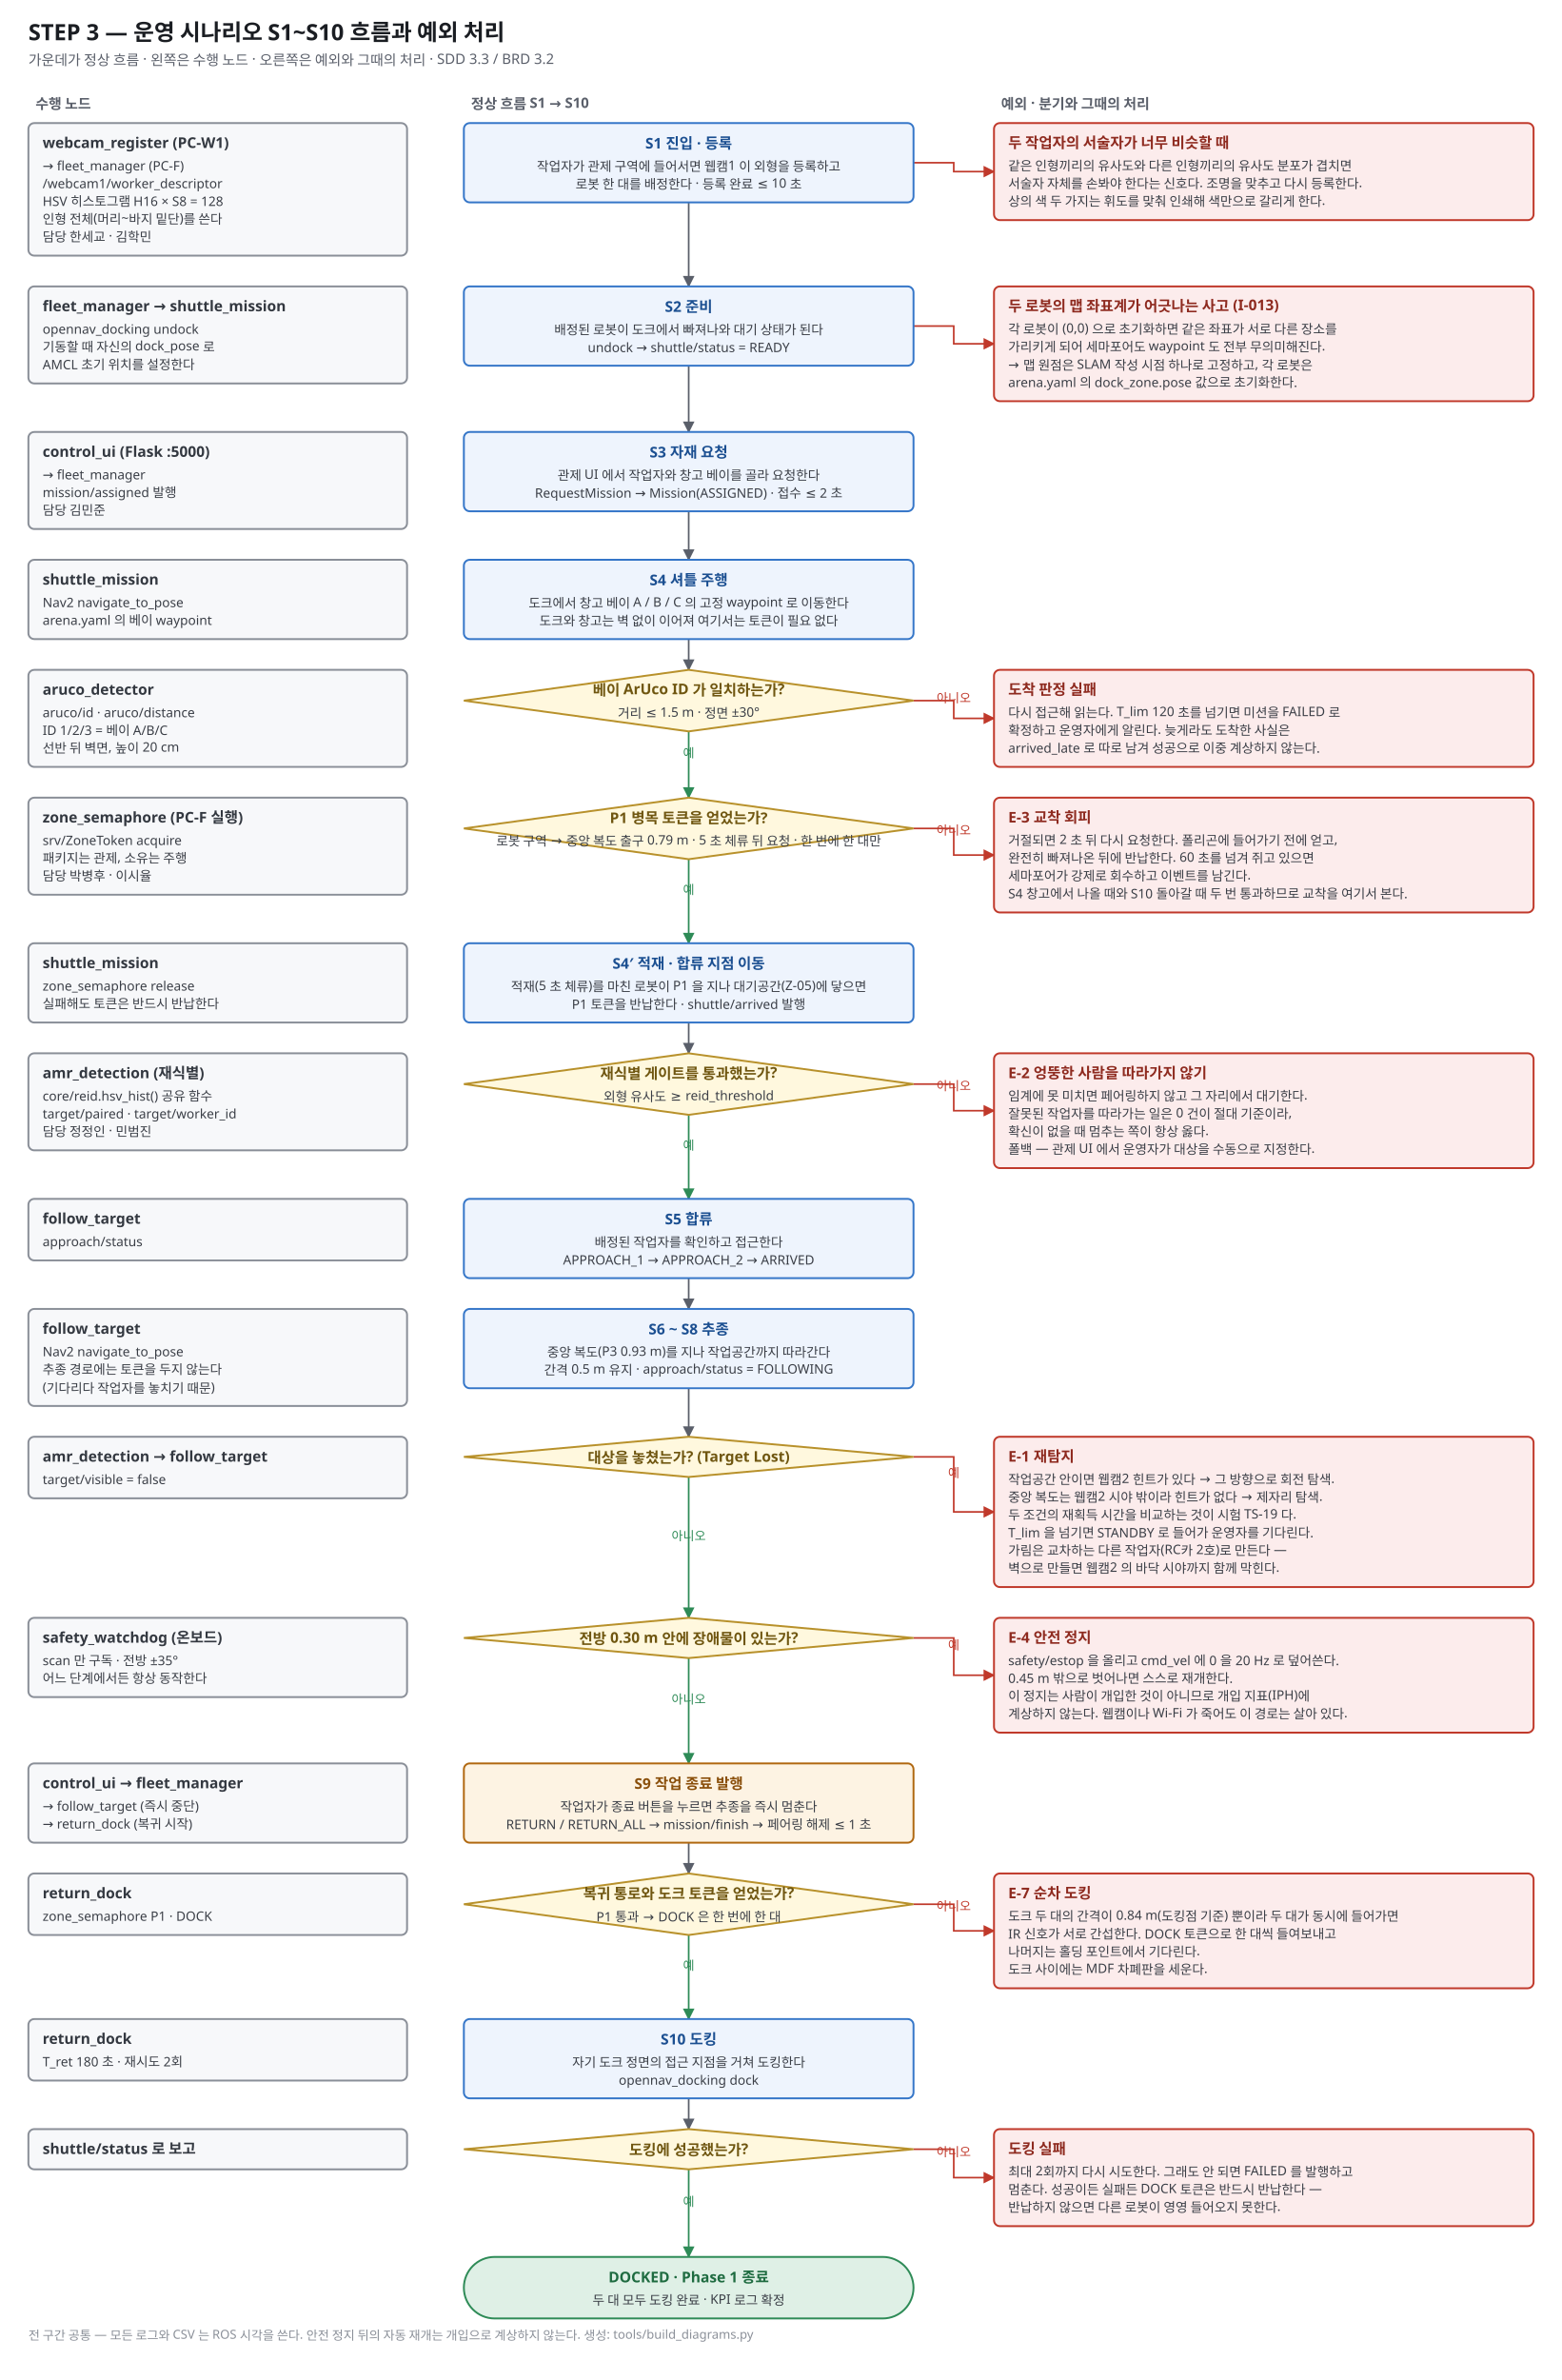
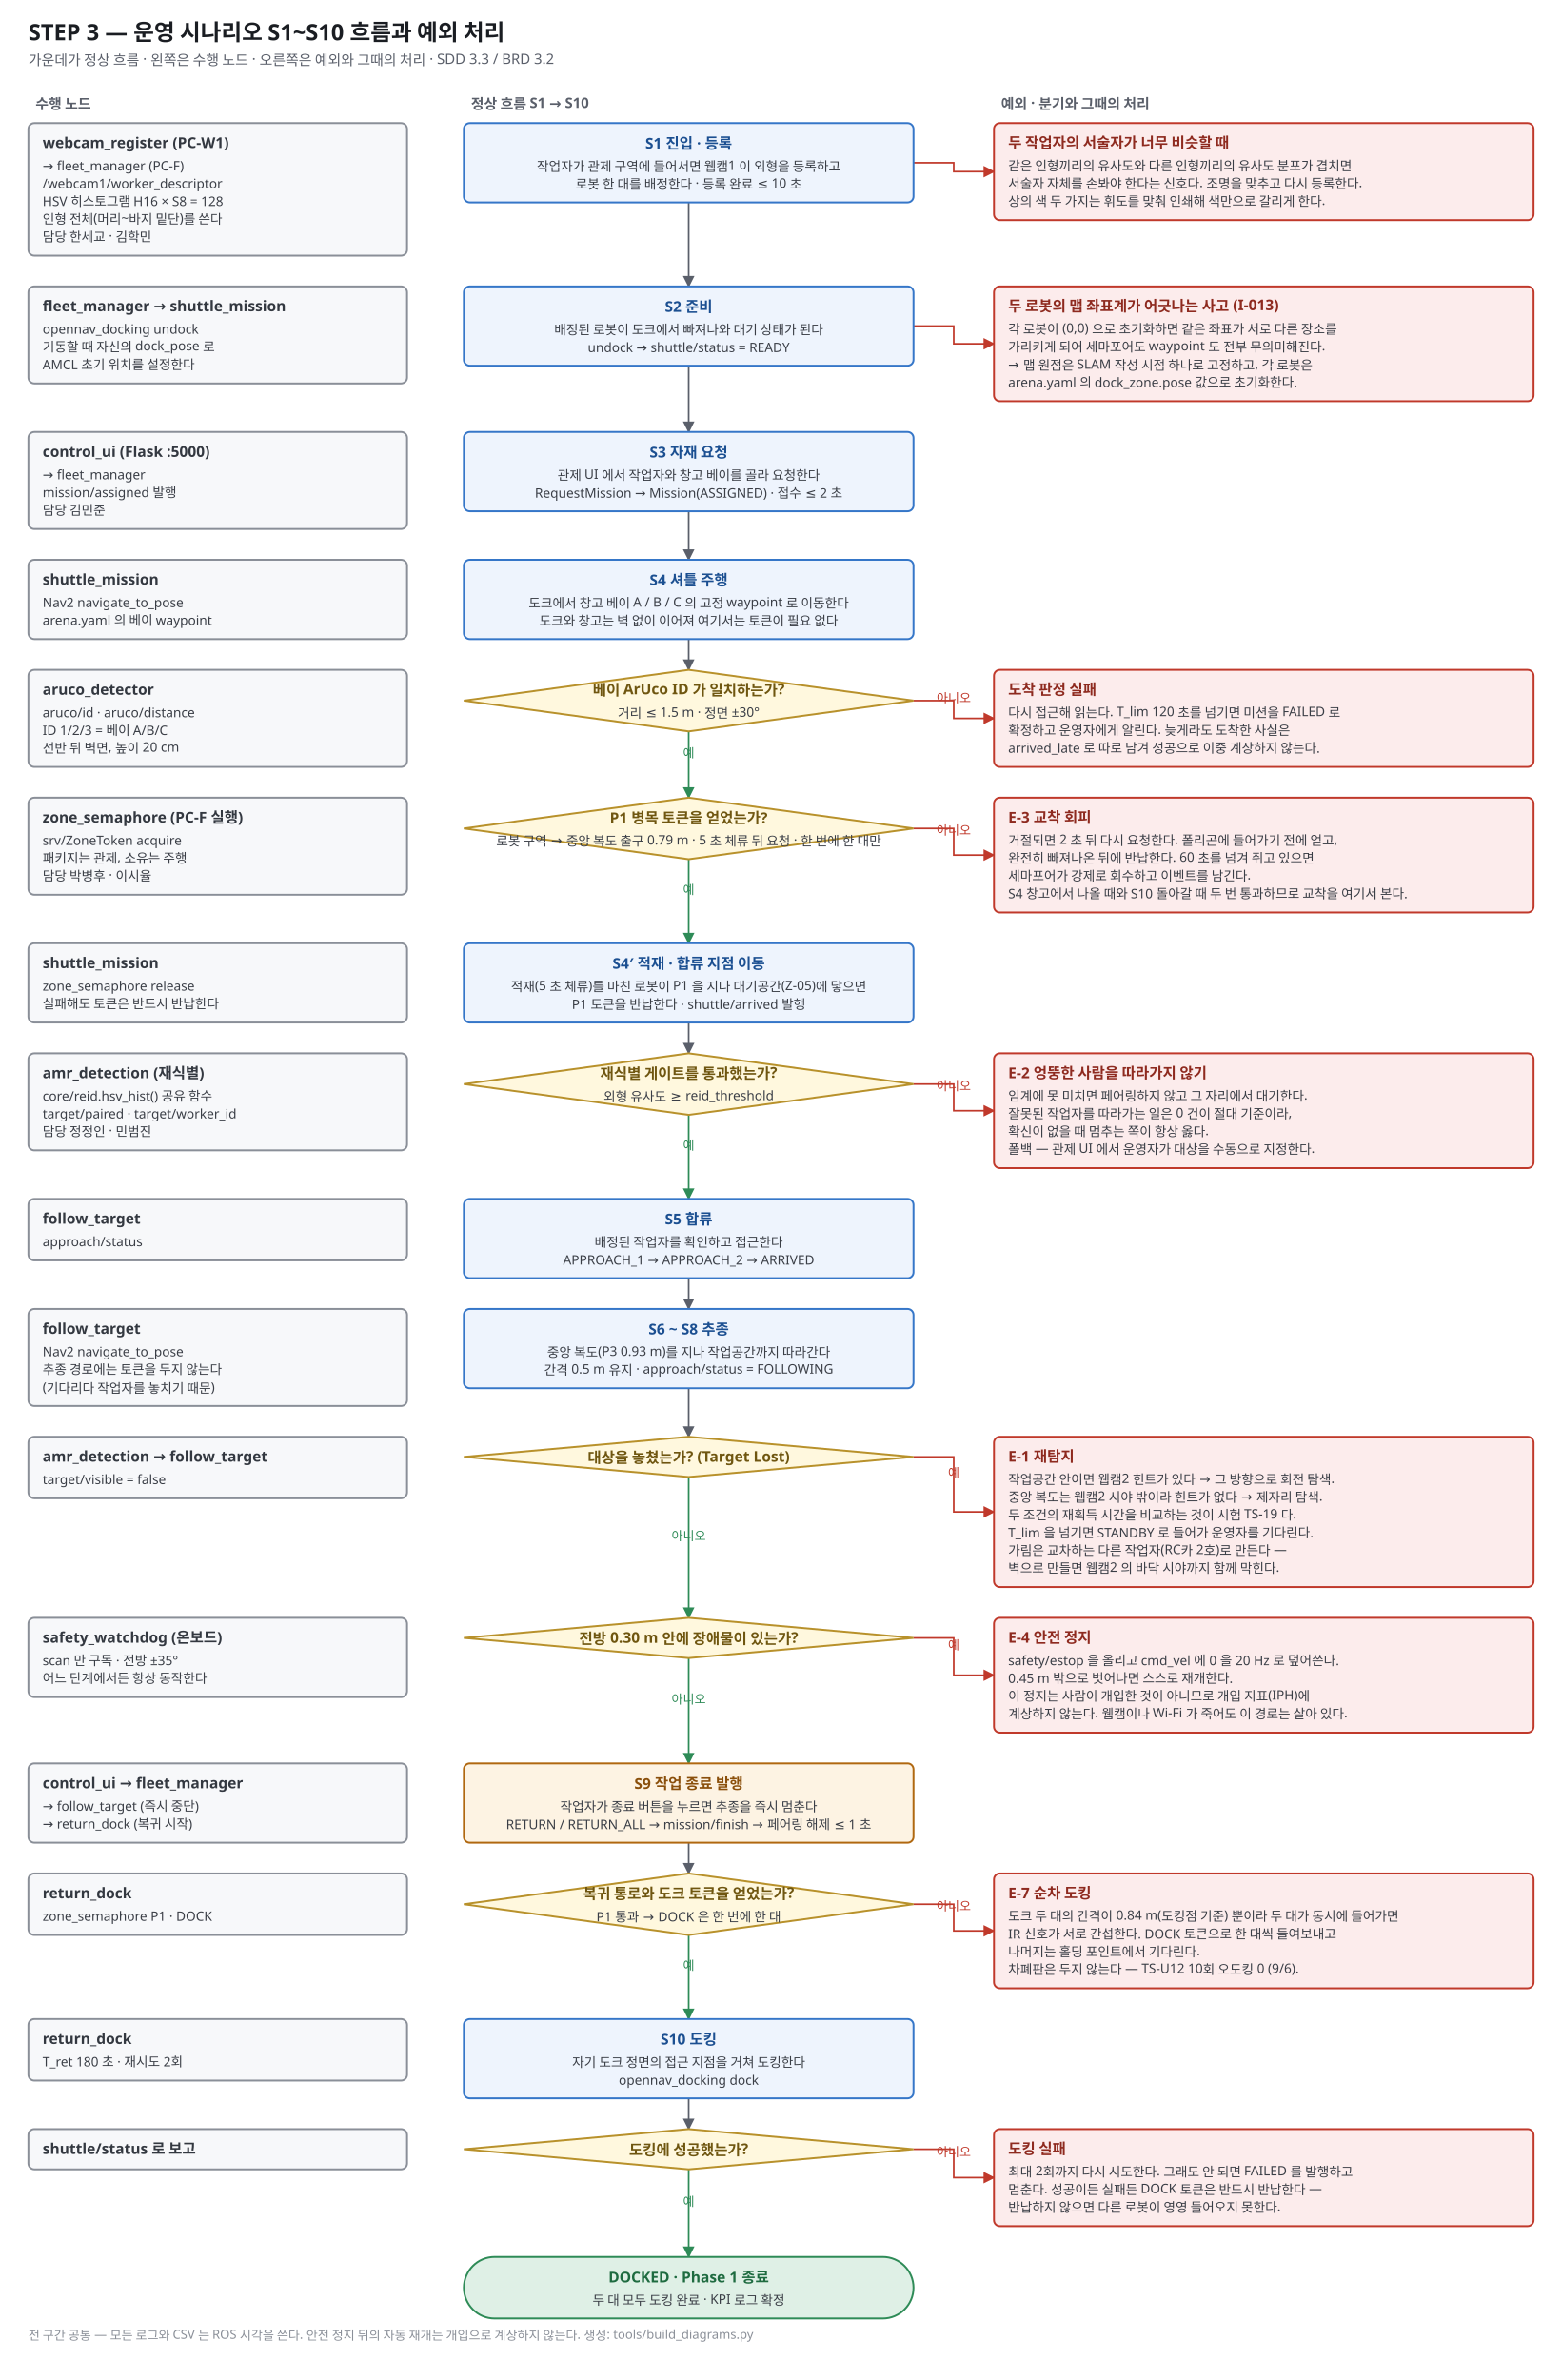
<svg xmlns="http://www.w3.org/2000/svg" width="1320" height="2011" viewBox="0 0 1320 2011" font-family="'Noto Sans KR','Malgun Gothic','Apple SD Gothic Neo','Segoe UI',sans-serif">
  <defs>
    <marker id="ar" viewBox="0 0 10 10" refX="9" refY="5" markerWidth="7" markerHeight="7" orient="auto-start-reverse">
      <path d="M0,0 L10,5 L0,10 z" fill="#5A5F6A" />
    </marker>
    <marker id="arR" viewBox="0 0 10 10" refX="9" refY="5" markerWidth="7" markerHeight="7" orient="auto-start-reverse">
      <path d="M0,0 L10,5 L0,10 z" fill="#C0392B" />
    </marker>
    <marker id="arB" viewBox="0 0 10 10" refX="9" refY="5" markerWidth="7" markerHeight="7" orient="auto-start-reverse">
      <path d="M0,0 L10,5 L0,10 z" fill="#3576C8" />
    </marker>
    <marker id="arP" viewBox="0 0 10 10" refX="9" refY="5" markerWidth="7" markerHeight="7" orient="auto-start-reverse">
      <path d="M0,0 L10,5 L0,10 z" fill="#6B4FA8" />
    </marker>
    <marker id="arO" viewBox="0 0 10 10" refX="9" refY="5" markerWidth="7" markerHeight="7" orient="auto-start-reverse">
      <path d="M0,0 L10,5 L0,10 z" fill="#B06810" />
    </marker>
    <marker id="arG" viewBox="0 0 10 10" refX="9" refY="5" markerWidth="7" markerHeight="7" orient="auto-start-reverse">
      <path d="M0,0 L10,5 L0,10 z" fill="#2E8B57" />
    </marker>
  </defs>
  <rect width="100%" height="100%" fill="#FFFFFF" />
  <text x="24" y="34" font-size="19" font-weight="700" fill="#1A1D22">STEP 3 — 운영 시나리오 S1~S10 흐름과 예외 처리</text>
  <text x="24" y="55" font-size="12" fill="#5A5F6A">가운데가 정상 흐름 · 왼쪽은 수행 노드 · 오른쪽은 예외와 그때의 처리 · SDD 3.3 / BRD 3.2</text>
  <path d="M 772 137.5 L 806 137.5 L 806 145 L 840 145" fill="none" stroke="#C0392B" stroke-width="1.4" marker-end="url(#arR)" />
  <path d="M 772 275.5 L 806 275.5 L 806 290.5 L 840 290.5" fill="none" stroke="#C0392B" stroke-width="1.4" marker-end="url(#arR)" />
  <path d="M 772 592 L 806 592 L 806 607 L 840 607" fill="none" stroke="#C0392B" stroke-width="1.4" marker-end="url(#arR)" />
  <text x="806" y="593.5" font-size="10.5" fill="#C0392B" text-anchor="middle">아니오</text>
  <path d="M 772 700 L 806 700 L 806 722.5 L 840 722.5" fill="none" stroke="#C0392B" stroke-width="1.4" marker-end="url(#arR)" />
  <text x="806" y="705.25" font-size="10.5" fill="#C0392B" text-anchor="middle">아니오</text>
  <path d="M 772 916 L 806 916 L 806 938.5 L 840 938.5" fill="none" stroke="#C0392B" stroke-width="1.4" marker-end="url(#arR)" />
  <text x="806" y="921.25" font-size="10.5" fill="#C0392B" text-anchor="middle">아니오</text>
  <path d="M 772 1231 L 806 1231 L 806 1277.5 L 840 1277.5" fill="none" stroke="#C0392B" stroke-width="1.4" marker-end="url(#arR)" />
  <text x="806" y="1248.25" font-size="10.5" fill="#C0392B" text-anchor="middle">예</text>
  <path d="M 772 1384 L 806 1384 L 806 1415.5 L 840 1415.5" fill="none" stroke="#C0392B" stroke-width="1.4" marker-end="url(#arR)" />
  <text x="806" y="1393.75" font-size="10.5" fill="#C0392B" text-anchor="middle">예</text>
  <path d="M 772 1609 L 806 1609 L 806 1631.5 L 840 1631.5" fill="none" stroke="#C0392B" stroke-width="1.4" marker-end="url(#arR)" />
  <text x="806" y="1614.25" font-size="10.5" fill="#C0392B" text-anchor="middle">아니오</text>
  <path d="M 772 1816 L 806 1816 L 806 1840 L 840 1840" fill="none" stroke="#C0392B" stroke-width="1.4" marker-end="url(#arR)" />
  <text x="806" y="1822" font-size="10.5" fill="#C0392B" text-anchor="middle">아니오</text>
  <path d="M 582 171 L 582 242" fill="none" stroke="#5A5F6A" stroke-width="1.4" marker-end="url(#ar)" />
  <path d="M 582 309 L 582 365" fill="none" stroke="#5A5F6A" stroke-width="1.4" marker-end="url(#ar)" />
  <path d="M 582 432 L 582 473" fill="none" stroke="#5A5F6A" stroke-width="1.4" marker-end="url(#ar)" />
  <path d="M 582 540 L 582 566" fill="none" stroke="#5A5F6A" stroke-width="1.4" marker-end="url(#ar)" />
  <path d="M 582 618 L 582 674" fill="none" stroke="#2E8B57" stroke-width="1.4" marker-end="url(#arG)" />
  <text x="582" y="640" font-size="10.5" fill="#2E8B57" text-anchor="middle">예</text>
  <path d="M 582 726 L 582 797" fill="none" stroke="#2E8B57" stroke-width="1.4" marker-end="url(#arG)" />
  <text x="582" y="755.5" font-size="10.5" fill="#2E8B57" text-anchor="middle">예</text>
  <path d="M 582 864 L 582 890" fill="none" stroke="#5A5F6A" stroke-width="1.4" marker-end="url(#ar)" />
  <path d="M 582 942 L 582 1013" fill="none" stroke="#2E8B57" stroke-width="1.4" marker-end="url(#arG)" />
  <text x="582" y="971.5" font-size="10.5" fill="#2E8B57" text-anchor="middle">예</text>
  <path d="M 582 1080 L 582 1106" fill="none" stroke="#5A5F6A" stroke-width="1.4" marker-end="url(#ar)" />
  <path d="M 582 1173 L 582 1214" fill="none" stroke="#5A5F6A" stroke-width="1.4" marker-end="url(#ar)" />
  <path d="M 582 1248 L 582 1367" fill="none" stroke="#2E8B57" stroke-width="1.4" marker-end="url(#arG)" />
  <text x="582" y="1301.5" font-size="10.5" fill="#2E8B57" text-anchor="middle">아니오</text>
  <path d="M 582 1401 L 582 1490" fill="none" stroke="#2E8B57" stroke-width="1.4" marker-end="url(#arG)" />
  <text x="582" y="1439.5" font-size="10.5" fill="#2E8B57" text-anchor="middle">아니오</text>
  <path d="M 582 1557 L 582 1583" fill="none" stroke="#5A5F6A" stroke-width="1.4" marker-end="url(#ar)" />
  <path d="M 582 1635 L 582 1706" fill="none" stroke="#2E8B57" stroke-width="1.4" marker-end="url(#arG)" />
  <text x="582" y="1664.5" font-size="10.5" fill="#2E8B57" text-anchor="middle">예</text>
  <path d="M 582 1773 L 582 1799" fill="none" stroke="#5A5F6A" stroke-width="1.4" marker-end="url(#ar)" />
  <path d="M 582 1833 L 582 1907" fill="none" stroke="#2E8B57" stroke-width="1.4" marker-end="url(#arG)" />
  <text x="582" y="1864" font-size="10.5" fill="#2E8B57" text-anchor="middle">예</text>
  <rect x="392" y="104" width="380" height="67" rx="5" fill="#EEF4FD" stroke="#3576C8" stroke-width="1.6" />
  <text x="582" y="125.5" font-size="12.5" font-weight="700" fill="#1B4F91" text-anchor="middle">S1  진입 · 등록</text>
  <text x="582" y="144.5" font-size="11" fill="#3A3E46" text-anchor="middle">작업자가 관제 구역에 들어서면 웹캠1 이 외형을 등록하고</text>
  <text x="582" y="159.5" font-size="11" fill="#3A3E46" text-anchor="middle">로봇 한 대를 배정한다  ·  등록 완료 ≤ 10 초</text>
  <rect x="24" y="104" width="320" height="112" rx="5" fill="#F7F8FA" stroke="#8A8F98" stroke-width="1.6" />
  <text x="36" y="125" font-size="12.5" font-weight="700" fill="#333840">webcam_register  (PC-W1)</text>
  <text x="36" y="144" font-size="11" fill="#3A3E46">→ fleet_manager  (PC-F)</text>
  <text x="36" y="159" font-size="11" fill="#3A3E46">/webcam1/worker_descriptor</text>
  <text x="36" y="174" font-size="11" fill="#3A3E46">HSV 히스토그램 H16 × S8 = 128</text>
  <text x="36" y="189" font-size="11" fill="#3A3E46">인형 전체(머리~바지 밑단)를 쓴다</text>
  <text x="36" y="204" font-size="11" fill="#3A3E46">담당 한세교 · 김학민</text>
  <rect x="840" y="104" width="456" height="82" rx="5" fill="#FCECEC" stroke="#C0392B" stroke-width="1.6" />
  <text x="852" y="125" font-size="12.5" font-weight="700" fill="#8E2A1F">두 작업자의 서술자가 너무 비슷할 때</text>
  <text x="852" y="144" font-size="11" fill="#3A3E46">같은 인형끼리의 유사도와 다른 인형끼리의 유사도 분포가 겹치면</text>
  <text x="852" y="159" font-size="11" fill="#3A3E46">서술자 자체를 손봐야 한다는 신호다. 조명을 맞추고 다시 등록한다.</text>
  <text x="852" y="174" font-size="11" fill="#3A3E46">상의 색 두 가지는 휘도를 맞춰 인쇄해 색만으로 갈리게 한다.</text>
  <rect x="392" y="242" width="380" height="67" rx="5" fill="#EEF4FD" stroke="#3576C8" stroke-width="1.6" />
  <text x="582" y="263.5" font-size="12.5" font-weight="700" fill="#1B4F91" text-anchor="middle">S2  준비</text>
  <text x="582" y="282.5" font-size="11" fill="#3A3E46" text-anchor="middle">배정된 로봇이 도크에서 빠져나와 대기 상태가 된다</text>
  <text x="582" y="297.5" font-size="11" fill="#3A3E46" text-anchor="middle">undock  →  shuttle/status = READY</text>
  <rect x="24" y="242" width="320" height="82" rx="5" fill="#F7F8FA" stroke="#8A8F98" stroke-width="1.6" />
  <text x="36" y="263" font-size="12.5" font-weight="700" fill="#333840">fleet_manager → shuttle_mission</text>
  <text x="36" y="282" font-size="11" fill="#3A3E46">opennav_docking  undock</text>
  <text x="36" y="297" font-size="11" fill="#3A3E46">기동할 때 자신의 dock_pose 로</text>
  <text x="36" y="312" font-size="11" fill="#3A3E46">AMCL 초기 위치를 설정한다</text>
  <rect x="840" y="242" width="456" height="97" rx="5" fill="#FCECEC" stroke="#C0392B" stroke-width="1.6" />
  <text x="852" y="263" font-size="12.5" font-weight="700" fill="#8E2A1F">두 로봇의 맵 좌표계가 어긋나는 사고  (I-013)</text>
  <text x="852" y="282" font-size="11" fill="#3A3E46">각 로봇이 (0,0) 으로 초기화하면 같은 좌표가 서로 다른 장소를</text>
  <text x="852" y="297" font-size="11" fill="#3A3E46">가리키게 되어 세마포어도 waypoint 도 전부 무의미해진다.</text>
  <text x="852" y="312" font-size="11" fill="#3A3E46">→ 맵 원점은 SLAM 작성 시점 하나로 고정하고, 각 로봇은</text>
  <text x="852" y="327" font-size="11" fill="#3A3E46">   arena.yaml 의 dock_zone.pose 값으로 초기화한다.</text>
  <rect x="392" y="365" width="380" height="67" rx="5" fill="#EEF4FD" stroke="#3576C8" stroke-width="1.6" />
  <text x="582" y="386.5" font-size="12.5" font-weight="700" fill="#1B4F91" text-anchor="middle">S3  자재 요청</text>
  <text x="582" y="405.5" font-size="11" fill="#3A3E46" text-anchor="middle">관제 UI 에서 작업자와 창고 베이를 골라 요청한다</text>
  <text x="582" y="420.5" font-size="11" fill="#3A3E46" text-anchor="middle">RequestMission → Mission(ASSIGNED)  ·  접수 ≤ 2 초</text>
  <rect x="24" y="365" width="320" height="82" rx="5" fill="#F7F8FA" stroke="#8A8F98" stroke-width="1.6" />
  <text x="36" y="386" font-size="12.5" font-weight="700" fill="#333840">control_ui  (Flask :5000)</text>
  <text x="36" y="405" font-size="11" fill="#3A3E46">→ fleet_manager</text>
  <text x="36" y="420" font-size="11" fill="#3A3E46">mission/assigned 발행</text>
  <text x="36" y="435" font-size="11" fill="#3A3E46">담당 김민준</text>
  <rect x="392" y="473" width="380" height="67" rx="5" fill="#EEF4FD" stroke="#3576C8" stroke-width="1.6" />
  <text x="582" y="494.5" font-size="12.5" font-weight="700" fill="#1B4F91" text-anchor="middle">S4  셔틀 주행</text>
  <text x="582" y="513.5" font-size="11" fill="#3A3E46" text-anchor="middle">도크에서 창고 베이 A / B / C 의 고정 waypoint 로 이동한다</text>
  <text x="582" y="528.5" font-size="11" fill="#3A3E46" text-anchor="middle">도크와 창고는 벽 없이 이어져 여기서는 토큰이 필요 없다</text>
  <rect x="24" y="473" width="320" height="67" rx="5" fill="#F7F8FA" stroke="#8A8F98" stroke-width="1.6" />
  <text x="36" y="494" font-size="12.5" font-weight="700" fill="#333840">shuttle_mission</text>
  <text x="36" y="513" font-size="11" fill="#3A3E46">Nav2  navigate_to_pose</text>
  <text x="36" y="528" font-size="11" fill="#3A3E46">arena.yaml 의 베이 waypoint</text>
  <polygon points="582,566 772,592 582,618 392,592" fill="#FFF8DE" stroke="#B8912B" stroke-width="1.6" />
  <text x="582" y="587.5" font-size="12.5" font-weight="700" fill="#6F5610" text-anchor="middle">베이 ArUco ID 가 일치하는가?</text>
  <text x="582" y="606.5" font-size="11" fill="#3A3E46" text-anchor="middle">거리 ≤ 1.5 m · 정면 ±30°</text>
  <rect x="24" y="566" width="320" height="82" rx="5" fill="#F7F8FA" stroke="#8A8F98" stroke-width="1.6" />
  <text x="36" y="587" font-size="12.5" font-weight="700" fill="#333840">aruco_detector</text>
  <text x="36" y="606" font-size="11" fill="#3A3E46">aruco/id · aruco/distance</text>
  <text x="36" y="621" font-size="11" fill="#3A3E46">ID 1/2/3 = 베이 A/B/C</text>
  <text x="36" y="636" font-size="11" fill="#3A3E46">선반 뒤 벽면, 높이 20 cm</text>
  <rect x="840" y="566" width="456" height="82" rx="5" fill="#FCECEC" stroke="#C0392B" stroke-width="1.6" />
  <text x="852" y="587" font-size="12.5" font-weight="700" fill="#8E2A1F">도착 판정 실패</text>
  <text x="852" y="606" font-size="11" fill="#3A3E46">다시 접근해 읽는다. T_lim 120 초를 넘기면 미션을 FAILED 로</text>
  <text x="852" y="621" font-size="11" fill="#3A3E46">확정하고 운영자에게 알린다. 늦게라도 도착한 사실은</text>
  <text x="852" y="636" font-size="11" fill="#3A3E46">arrived_late 로 따로 남겨 성공으로 이중 계상하지 않는다.</text>
  <polygon points="582,674 772,700 582,726 392,700" fill="#FFF8DE" stroke="#B8912B" stroke-width="1.6" />
  <text x="582" y="695.5" font-size="12.5" font-weight="700" fill="#6F5610" text-anchor="middle">P1 병목 토큰을 얻었는가?</text>
  <text x="582" y="714.5" font-size="11" fill="#3A3E46" text-anchor="middle">로봇 구역 → 중앙 복도 출구 0.79 m · 5 초 체류 뒤 요청 · 한 번에 한 대만</text>
  <rect x="24" y="674" width="320" height="82" rx="5" fill="#F7F8FA" stroke="#8A8F98" stroke-width="1.6" />
  <text x="36" y="695" font-size="12.5" font-weight="700" fill="#333840">zone_semaphore  (PC-F 실행)</text>
  <text x="36" y="714" font-size="11" fill="#3A3E46">srv/ZoneToken  acquire</text>
  <text x="36" y="729" font-size="11" fill="#3A3E46">패키지는 관제, 소유는 주행</text>
  <text x="36" y="744" font-size="11" fill="#3A3E46">담당 박병후 · 이시율</text>
  <rect x="840" y="674" width="456" height="97" rx="5" fill="#FCECEC" stroke="#C0392B" stroke-width="1.6" />
  <text x="852" y="695" font-size="12.5" font-weight="700" fill="#8E2A1F">E-3  교착 회피</text>
  <text x="852" y="714" font-size="11" fill="#3A3E46">거절되면 2 초 뒤 다시 요청한다. 폴리곤에 들어가기 전에 얻고,</text>
  <text x="852" y="729" font-size="11" fill="#3A3E46">완전히 빠져나온 뒤에 반납한다. 60 초를 넘겨 쥐고 있으면</text>
  <text x="852" y="744" font-size="11" fill="#3A3E46">세마포어가 강제로 회수하고 이벤트를 남긴다.</text>
  <text x="852" y="759" font-size="11" fill="#3A3E46">S4 창고에서 나올 때와 S10 돌아갈 때 두 번 통과하므로 교착을 여기서 본다.</text>
  <rect x="392" y="797" width="380" height="67" rx="5" fill="#EEF4FD" stroke="#3576C8" stroke-width="1.6" />
  <text x="582" y="818.5" font-size="12.5" font-weight="700" fill="#1B4F91" text-anchor="middle">S4′  적재 · 합류 지점 이동</text>
  <text x="582" y="837.5" font-size="11" fill="#3A3E46" text-anchor="middle">적재(5 초 체류)를 마친 로봇이 P1 을 지나 대기공간(Z-05)에 닿으면</text>
  <text x="582" y="852.5" font-size="11" fill="#3A3E46" text-anchor="middle">P1 토큰을 반납한다  ·  shuttle/arrived 발행</text>
  <rect x="24" y="797" width="320" height="67" rx="5" fill="#F7F8FA" stroke="#8A8F98" stroke-width="1.6" />
  <text x="36" y="818" font-size="12.5" font-weight="700" fill="#333840">shuttle_mission</text>
  <text x="36" y="837" font-size="11" fill="#3A3E46">zone_semaphore  release</text>
  <text x="36" y="852" font-size="11" fill="#3A3E46">실패해도 토큰은 반드시 반납한다</text>
  <polygon points="582,890 772,916 582,942 392,916" fill="#FFF8DE" stroke="#B8912B" stroke-width="1.6" />
  <text x="582" y="911.5" font-size="12.5" font-weight="700" fill="#6F5610" text-anchor="middle">재식별 게이트를 통과했는가?</text>
  <text x="582" y="930.5" font-size="11" fill="#3A3E46" text-anchor="middle">외형 유사도 ≥ reid_threshold</text>
  <rect x="24" y="890" width="320" height="82" rx="5" fill="#F7F8FA" stroke="#8A8F98" stroke-width="1.6" />
  <text x="36" y="911" font-size="12.5" font-weight="700" fill="#333840">amr_detection  (재식별)</text>
  <text x="36" y="930" font-size="11" fill="#3A3E46">core/reid.hsv_hist() 공유 함수</text>
  <text x="36" y="945" font-size="11" fill="#3A3E46">target/paired · target/worker_id</text>
  <text x="36" y="960" font-size="11" fill="#3A3E46">담당 정정인 · 민범진</text>
  <rect x="840" y="890" width="456" height="97" rx="5" fill="#FCECEC" stroke="#C0392B" stroke-width="1.6" />
  <text x="852" y="911" font-size="12.5" font-weight="700" fill="#8E2A1F">E-2  엉뚱한 사람을 따라가지 않기</text>
  <text x="852" y="930" font-size="11" fill="#3A3E46">임계에 못 미치면 페어링하지 않고 그 자리에서 대기한다.</text>
  <text x="852" y="945" font-size="11" fill="#3A3E46">잘못된 작업자를 따라가는 일은 0 건이 절대 기준이라,</text>
  <text x="852" y="960" font-size="11" fill="#3A3E46">확신이 없을 때 멈추는 쪽이 항상 옳다.</text>
  <text x="852" y="975" font-size="11" fill="#3A3E46">폴백 — 관제 UI 에서 운영자가 대상을 수동으로 지정한다.</text>
  <rect x="392" y="1013" width="380" height="67" rx="5" fill="#EEF4FD" stroke="#3576C8" stroke-width="1.6" />
  <text x="582" y="1034.5" font-size="12.5" font-weight="700" fill="#1B4F91" text-anchor="middle">S5  합류</text>
  <text x="582" y="1053.5" font-size="11" fill="#3A3E46" text-anchor="middle">배정된 작업자를 확인하고 접근한다</text>
  <text x="582" y="1068.5" font-size="11" fill="#3A3E46" text-anchor="middle">APPROACH_1 → APPROACH_2 → ARRIVED</text>
  <rect x="24" y="1013" width="320" height="52" rx="5" fill="#F7F8FA" stroke="#8A8F98" stroke-width="1.6" />
  <text x="36" y="1034" font-size="12.5" font-weight="700" fill="#333840">follow_target</text>
  <text x="36" y="1053" font-size="11" fill="#3A3E46">approach/status</text>
  <rect x="392" y="1106" width="380" height="67" rx="5" fill="#EEF4FD" stroke="#3576C8" stroke-width="1.6" />
  <text x="582" y="1127.5" font-size="12.5" font-weight="700" fill="#1B4F91" text-anchor="middle">S6 ~ S8  추종</text>
  <text x="582" y="1146.5" font-size="11" fill="#3A3E46" text-anchor="middle">중앙 복도(P3 0.93 m)를 지나 작업공간까지 따라간다</text>
  <text x="582" y="1161.5" font-size="11" fill="#3A3E46" text-anchor="middle">간격 0.5 m 유지  ·  approach/status = FOLLOWING</text>
  <rect x="24" y="1106" width="320" height="82" rx="5" fill="#F7F8FA" stroke="#8A8F98" stroke-width="1.6" />
  <text x="36" y="1127" font-size="12.5" font-weight="700" fill="#333840">follow_target</text>
  <text x="36" y="1146" font-size="11" fill="#3A3E46">Nav2  navigate_to_pose</text>
  <text x="36" y="1161" font-size="11" fill="#3A3E46">추종 경로에는 토큰을 두지 않는다</text>
  <text x="36" y="1176" font-size="11" fill="#3A3E46">(기다리다 작업자를 놓치기 때문)</text>
  <polygon points="582,1214 772,1231 582,1248 392,1231" fill="#FFF8DE" stroke="#B8912B" stroke-width="1.6" />
  <text x="582" y="1236" font-size="12.5" font-weight="700" fill="#6F5610" text-anchor="middle">대상을 놓쳤는가?  (Target Lost)</text>
  <rect x="24" y="1214" width="320" height="52" rx="5" fill="#F7F8FA" stroke="#8A8F98" stroke-width="1.6" />
  <text x="36" y="1235" font-size="12.5" font-weight="700" fill="#333840">amr_detection → follow_target</text>
  <text x="36" y="1254" font-size="11" fill="#3A3E46">target/visible = false</text>
  <rect x="840" y="1214" width="456" height="127" rx="5" fill="#FCECEC" stroke="#C0392B" stroke-width="1.6" />
  <text x="852" y="1235" font-size="12.5" font-weight="700" fill="#8E2A1F">E-1  재탐지</text>
  <text x="852" y="1254" font-size="11" fill="#3A3E46">작업공간 안이면 웹캠2 힌트가 있다 → 그 방향으로 회전 탐색.</text>
  <text x="852" y="1269" font-size="11" fill="#3A3E46">중앙 복도는 웹캠2 시야 밖이라 힌트가 없다 → 제자리 탐색.</text>
  <text x="852" y="1284" font-size="11" fill="#3A3E46">두 조건의 재획득 시간을 비교하는 것이 시험 TS-19 다.</text>
  <text x="852" y="1299" font-size="11" fill="#3A3E46">T_lim 을 넘기면 STANDBY 로 들어가 운영자를 기다린다.</text>
  <text x="852" y="1314" font-size="11" fill="#3A3E46">가림은 교차하는 다른 작업자(RC카 2호)로 만든다 —</text>
  <text x="852" y="1329" font-size="11" fill="#3A3E46">벽으로 만들면 웹캠2 의 바닥 시야까지 함께 막힌다.</text>
  <polygon points="582,1367 772,1384 582,1401 392,1384" fill="#FFF8DE" stroke="#B8912B" stroke-width="1.6" />
  <text x="582" y="1389" font-size="12.5" font-weight="700" fill="#6F5610" text-anchor="middle">전방 0.30 m 안에 장애물이 있는가?</text>
  <rect x="24" y="1367" width="320" height="67" rx="5" fill="#F7F8FA" stroke="#8A8F98" stroke-width="1.6" />
  <text x="36" y="1388" font-size="12.5" font-weight="700" fill="#333840">safety_watchdog  (온보드)</text>
  <text x="36" y="1407" font-size="11" fill="#3A3E46">scan 만 구독 · 전방 ±35°</text>
  <text x="36" y="1422" font-size="11" fill="#3A3E46">어느 단계에서든 항상 동작한다</text>
  <rect x="840" y="1367" width="456" height="97" rx="5" fill="#FCECEC" stroke="#C0392B" stroke-width="1.6" />
  <text x="852" y="1388" font-size="12.5" font-weight="700" fill="#8E2A1F">E-4  안전 정지</text>
  <text x="852" y="1407" font-size="11" fill="#3A3E46">safety/estop 을 올리고 cmd_vel 에 0 을 20 Hz 로 덮어쓴다.</text>
  <text x="852" y="1422" font-size="11" fill="#3A3E46">0.45 m 밖으로 벗어나면 스스로 재개한다.</text>
  <text x="852" y="1437" font-size="11" fill="#3A3E46">이 정지는 사람이 개입한 것이 아니므로 개입 지표(IPH)에</text>
  <text x="852" y="1452" font-size="11" fill="#3A3E46">계상하지 않는다. 웹캠이나 Wi-Fi 가 죽어도 이 경로는 살아 있다.</text>
  <rect x="392" y="1490" width="380" height="67" rx="5" fill="#FDF3E3" stroke="#B06810" stroke-width="1.6" />
  <text x="582" y="1511.5" font-size="12.5" font-weight="700" fill="#8A4F0B" text-anchor="middle">S9  작업 종료 발행</text>
  <text x="582" y="1530.5" font-size="11" fill="#3A3E46" text-anchor="middle">작업자가 종료 버튼을 누르면 추종을 즉시 멈춘다</text>
  <text x="582" y="1545.5" font-size="11" fill="#3A3E46" text-anchor="middle">RETURN / RETURN_ALL → mission/finish → 페어링 해제 ≤ 1 초</text>
  <rect x="24" y="1490" width="320" height="67" rx="5" fill="#F7F8FA" stroke="#8A8F98" stroke-width="1.6" />
  <text x="36" y="1511" font-size="12.5" font-weight="700" fill="#333840">control_ui → fleet_manager</text>
  <text x="36" y="1530" font-size="11" fill="#3A3E46">→ follow_target  (즉시 중단)</text>
  <text x="36" y="1545" font-size="11" fill="#3A3E46">→ return_dock  (복귀 시작)</text>
  <polygon points="582,1583 772,1609 582,1635 392,1609" fill="#FFF8DE" stroke="#B8912B" stroke-width="1.6" />
  <text x="582" y="1604.5" font-size="12.5" font-weight="700" fill="#6F5610" text-anchor="middle">복귀 통로와 도크 토큰을 얻었는가?</text>
  <text x="582" y="1623.5" font-size="11" fill="#3A3E46" text-anchor="middle">P1 통과 → DOCK 은 한 번에 한 대</text>
  <rect x="24" y="1583" width="320" height="52" rx="5" fill="#F7F8FA" stroke="#8A8F98" stroke-width="1.6" />
  <text x="36" y="1604" font-size="12.5" font-weight="700" fill="#333840">return_dock</text>
  <text x="36" y="1623" font-size="11" fill="#3A3E46">zone_semaphore  P1 · DOCK</text>
  <rect x="840" y="1583" width="456" height="97" rx="5" fill="#FCECEC" stroke="#C0392B" stroke-width="1.6" />
  <text x="852" y="1604" font-size="12.5" font-weight="700" fill="#8E2A1F">E-7  순차 도킹</text>
  <text x="852" y="1623" font-size="11" fill="#3A3E46">도크 두 대의 간격이 0.84 m(도킹점 기준) 뿐이라 두 대가 동시에 들어가면</text>
  <text x="852" y="1638" font-size="11" fill="#3A3E46">IR 신호가 서로 간섭한다. DOCK 토큰으로 한 대씩 들여보내고</text>
  <text x="852" y="1653" font-size="11" fill="#3A3E46">나머지는 홀딩 포인트에서 기다린다.</text>
-   <text x="852" y="1668" font-size="11" fill="#3A3E46">도크 사이에는 MDF 차폐판을 세운다.</text>
+   <text x="852" y="1668" font-size="11" fill="#3A3E46">차폐판은 두지 않는다 — TS-U12 10회 오도킹 0 (9/6).</text>
  <rect x="392" y="1706" width="380" height="67" rx="5" fill="#EEF4FD" stroke="#3576C8" stroke-width="1.6" />
  <text x="582" y="1727.5" font-size="12.5" font-weight="700" fill="#1B4F91" text-anchor="middle">S10  도킹</text>
  <text x="582" y="1746.5" font-size="11" fill="#3A3E46" text-anchor="middle">자기 도크 정면의 접근 지점을 거쳐 도킹한다</text>
  <text x="582" y="1761.5" font-size="11" fill="#3A3E46" text-anchor="middle">opennav_docking  dock</text>
  <rect x="24" y="1706" width="320" height="52" rx="5" fill="#F7F8FA" stroke="#8A8F98" stroke-width="1.6" />
  <text x="36" y="1727" font-size="12.5" font-weight="700" fill="#333840">return_dock</text>
  <text x="36" y="1746" font-size="11" fill="#3A3E46">T_ret 180 초 · 재시도 2회</text>
  <polygon points="582,1799 772,1816 582,1833 392,1816" fill="#FFF8DE" stroke="#B8912B" stroke-width="1.6" />
  <text x="582" y="1821" font-size="12.5" font-weight="700" fill="#6F5610" text-anchor="middle">도킹에 성공했는가?</text>
  <rect x="24" y="1799" width="320" height="34" rx="5" fill="#F7F8FA" stroke="#8A8F98" stroke-width="1.6" />
  <text x="36" y="1820" font-size="12.5" font-weight="700" fill="#333840">shuttle/status 로 보고</text>
  <rect x="840" y="1799" width="456" height="82" rx="5" fill="#FCECEC" stroke="#C0392B" stroke-width="1.6" />
  <text x="852" y="1820" font-size="12.5" font-weight="700" fill="#8E2A1F">도킹 실패</text>
  <text x="852" y="1839" font-size="11" fill="#3A3E46">최대 2회까지 다시 시도한다. 그래도 안 되면 FAILED 를 발행하고</text>
  <text x="852" y="1854" font-size="11" fill="#3A3E46">멈춘다. 성공이든 실패든 DOCK 토큰은 반드시 반납한다 —</text>
  <text x="852" y="1869" font-size="11" fill="#3A3E46">반납하지 않으면 다른 로봇이 영영 들어오지 못한다.</text>
  <rect x="392" y="1907" width="380" height="52" rx="26" fill="#DFF0E6" stroke="#2E8B57" stroke-width="1.6" />
  <text x="582" y="1928.5" font-size="12.5" font-weight="700" fill="#1E6B40" text-anchor="middle">DOCKED  ·  Phase 1 종료</text>
  <text x="582" y="1947.5" font-size="11" fill="#3A3E46" text-anchor="middle">두 대 모두 도킹 완료 · KPI 로그 확정</text>
  <text x="30" y="92" font-size="12" fill="#5A5F6A" font-weight="700">수행 노드</text>
  <text x="398" y="92" font-size="12" fill="#5A5F6A" font-weight="700">정상 흐름  S1 → S10</text>
  <text x="846" y="92" font-size="12" fill="#5A5F6A" font-weight="700">예외 · 분기와 그때의 처리</text>
  <text x="24" y="1977" font-size="10.5" fill="#8A8F98">전 구간 공통 — 모든 로그와 CSV 는 ROS 시각을 쓴다.  안전 정지 뒤의 자동 재개는 개입으로 계상하지 않는다.  생성: tools/build_diagrams.py</text>
</svg>
